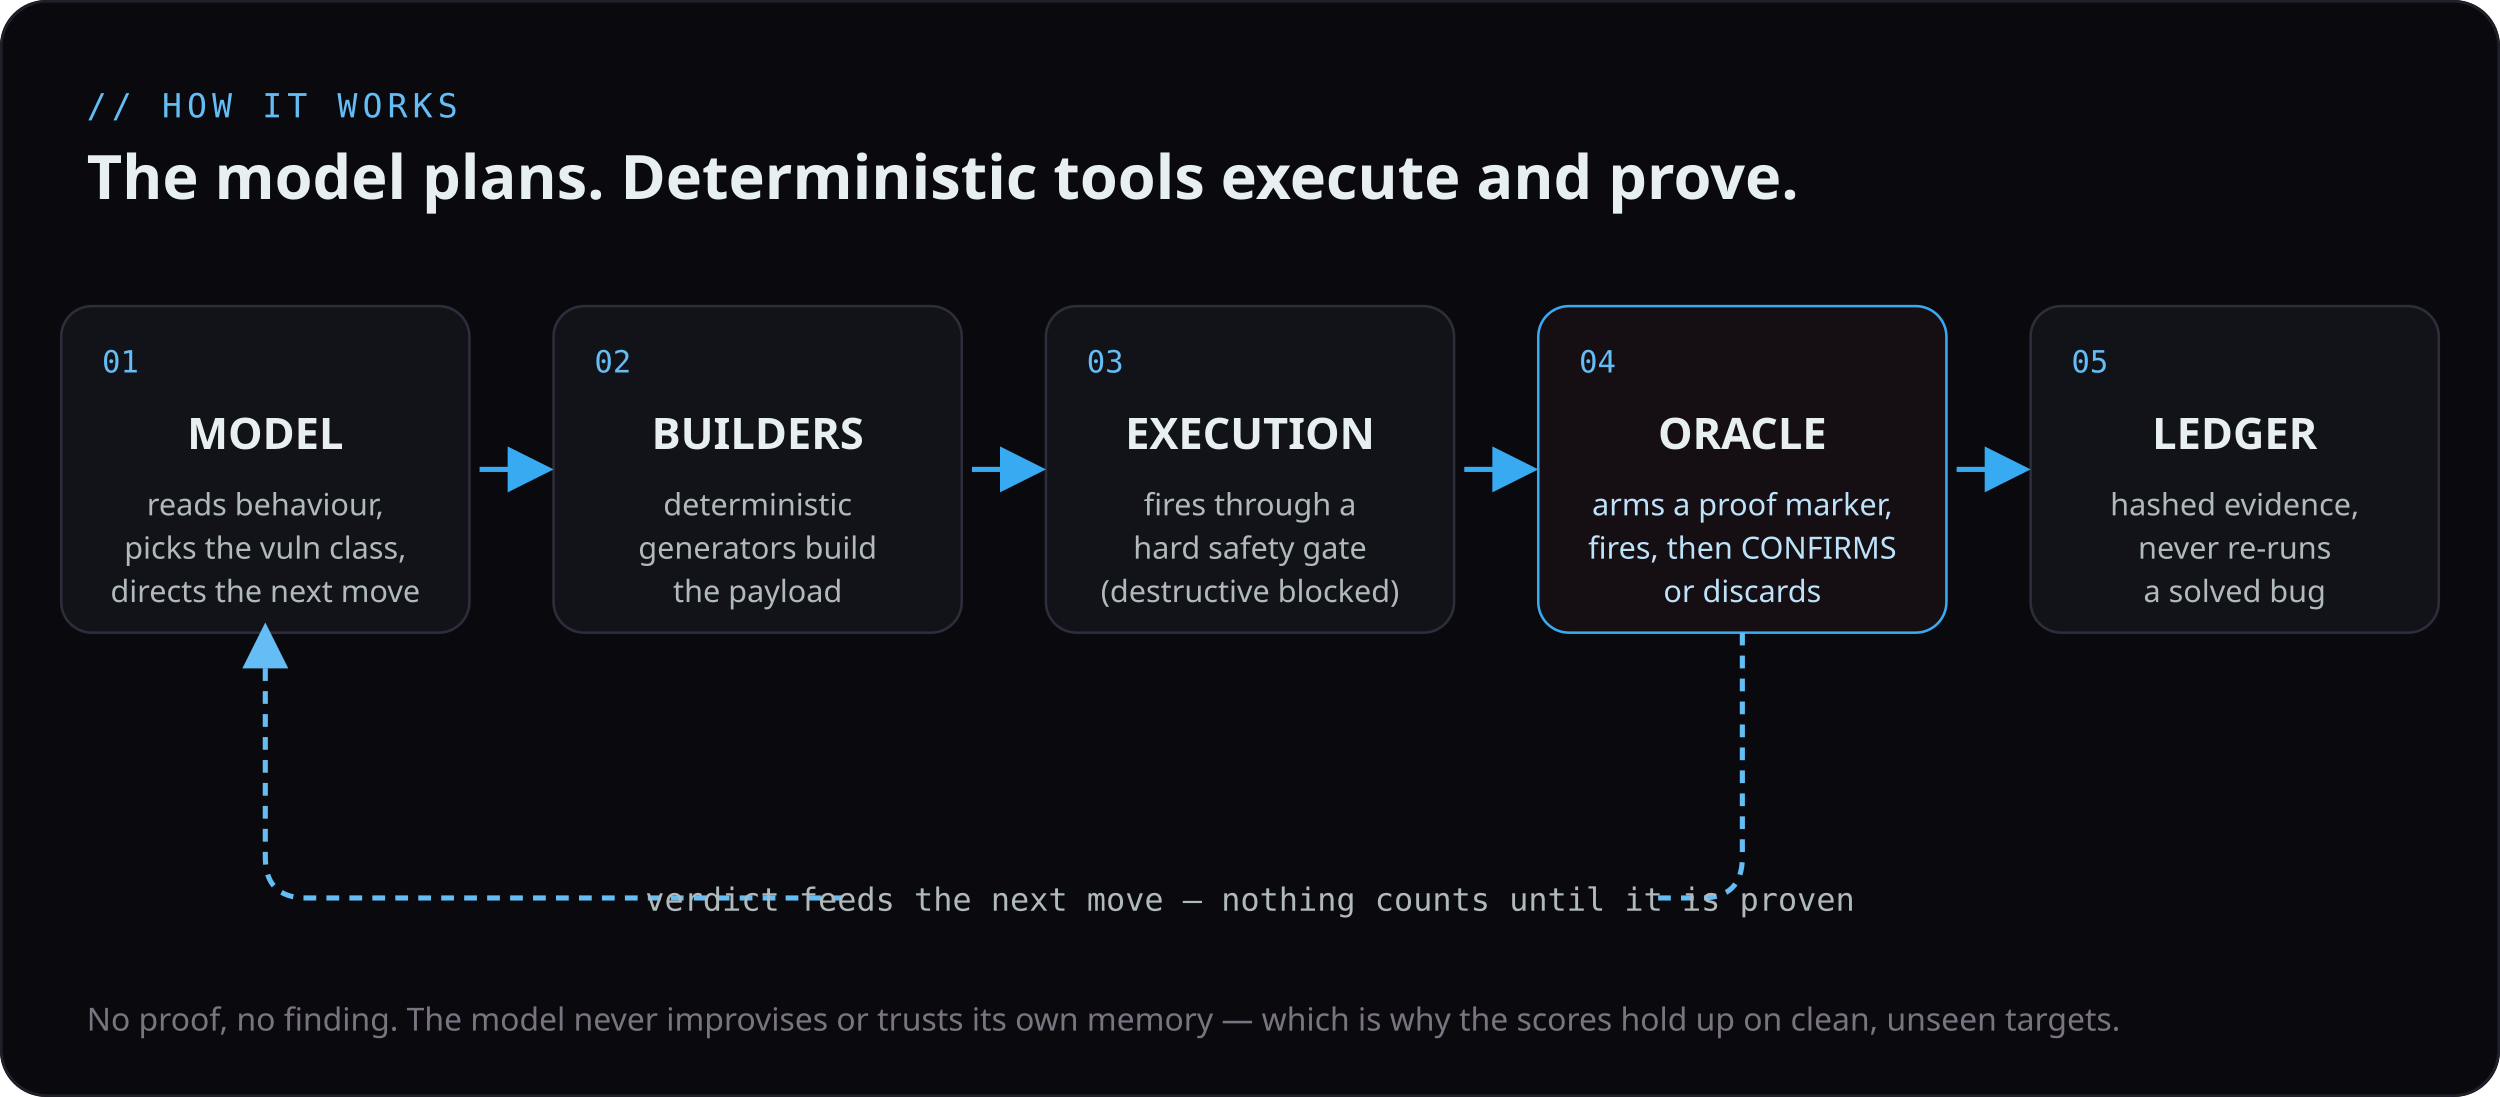
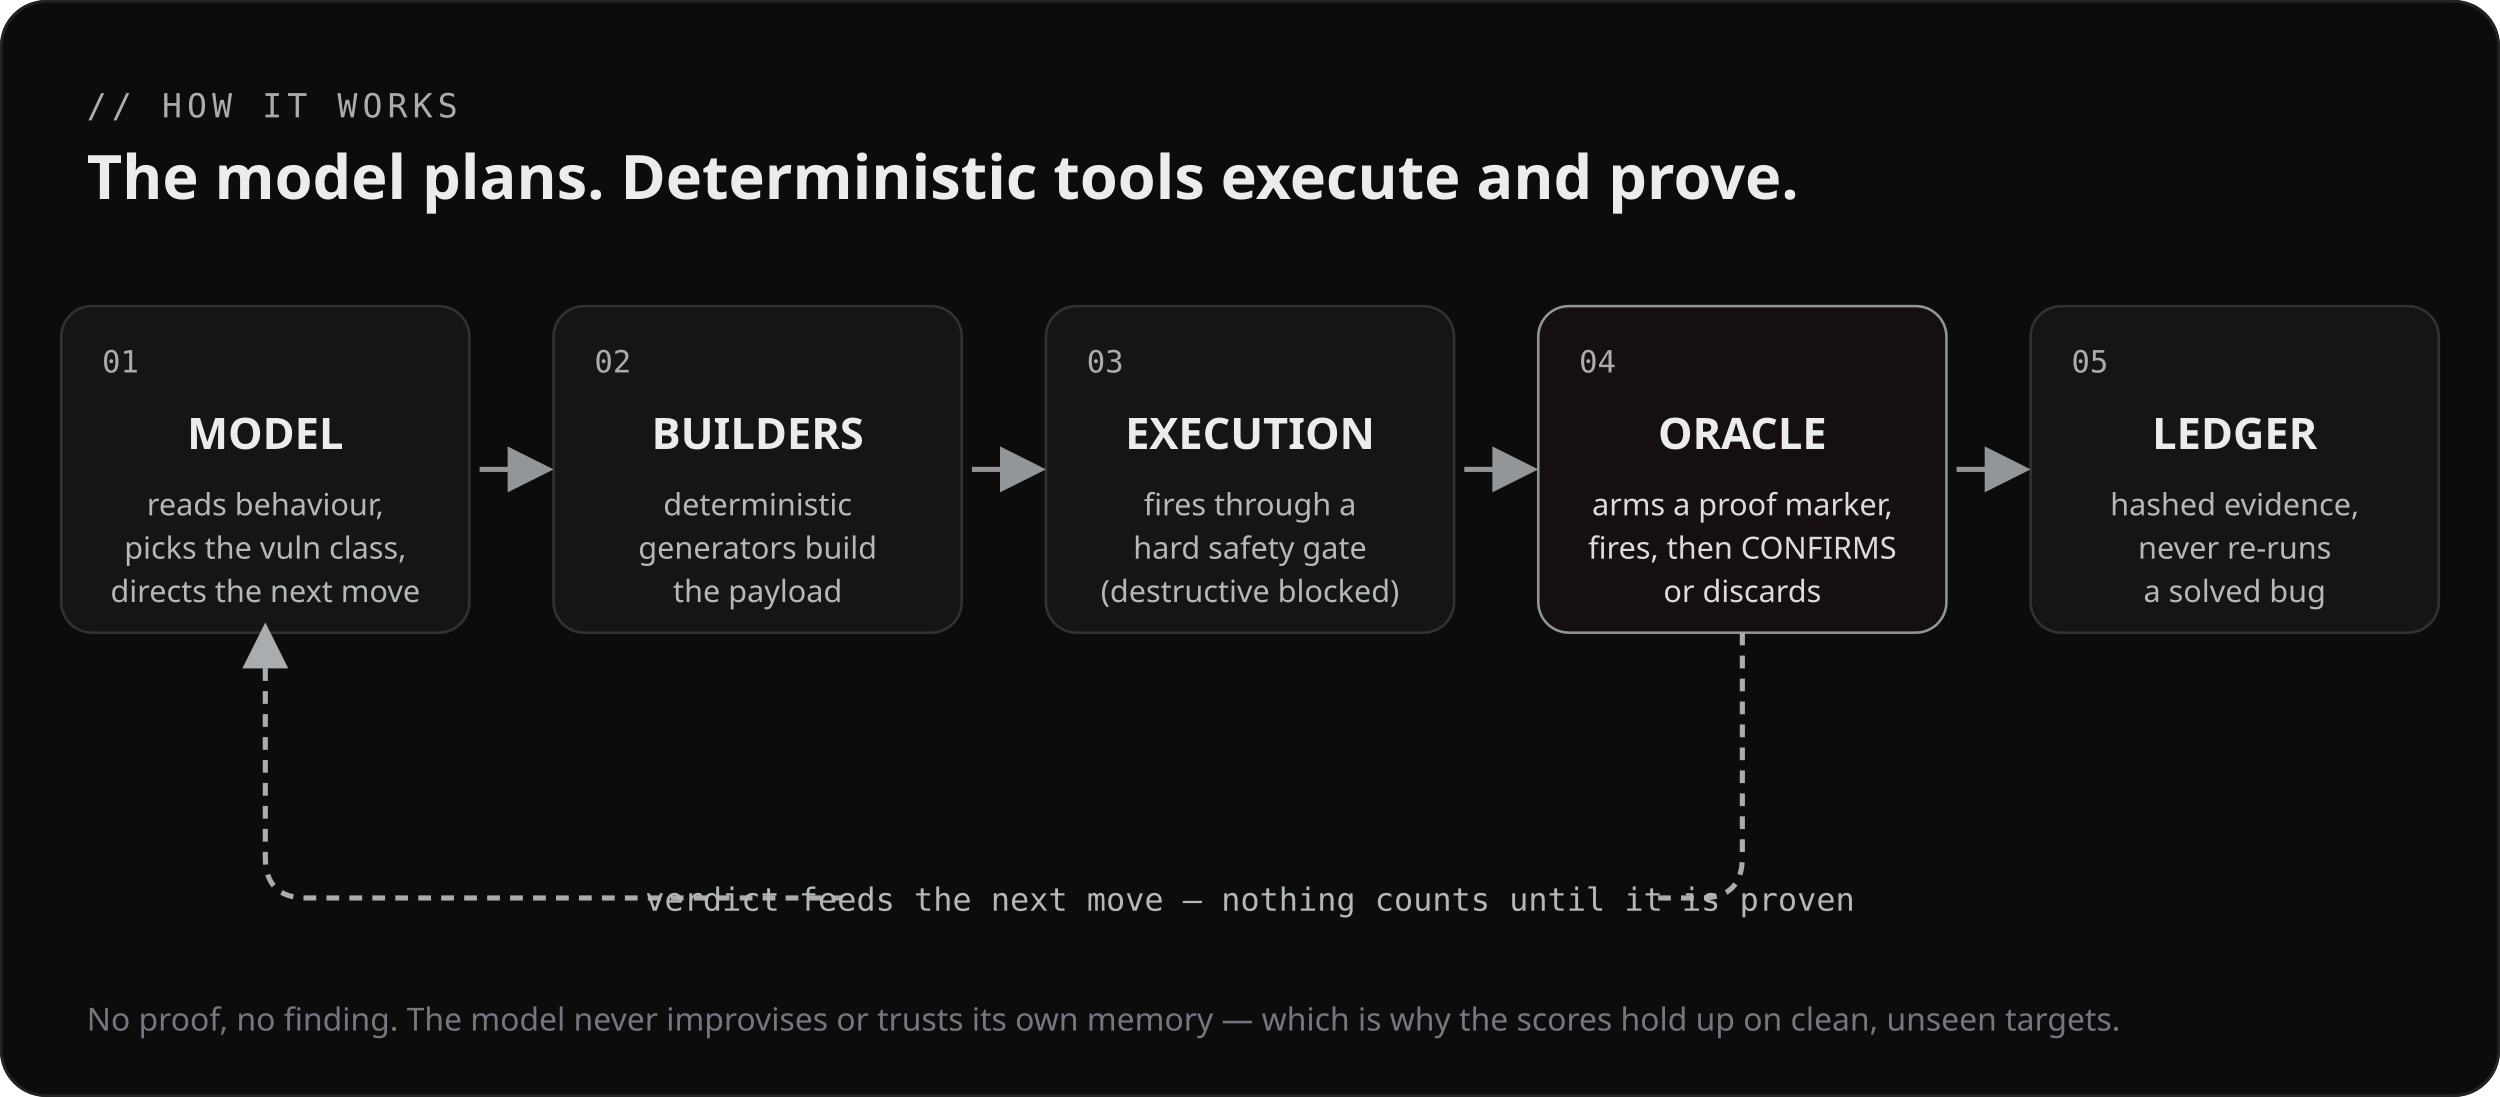
<svg xmlns="http://www.w3.org/2000/svg" viewBox="0 0 980 430" role="img" aria-labelledby="archtitle archdesc" font-family="'IBM Plex Sans',system-ui,sans-serif">
-   <rect x="0" y="0" width="980" height="430" rx="18" fill="#0a0a0e" />
-   <rect x="0.5" y="0.5" width="979" height="429" rx="18" fill="none" stroke="#20202b" />
-   <text x="34" y="46" fill="#64bdf5" font-family="'IBM Plex Mono',monospace" font-size="13" letter-spacing="2">// HOW IT WORKS</text>
-   <text x="34" y="78" fill="#e8eff0" font-size="24" font-weight="700" font-family="'Chakra Petch',sans-serif">The model plans. Deterministic tools execute and prove.</text>
+   <rect x="0" y="0" width="980" height="430" rx="18" fill="#0c0c0c" />
+   <rect x="0.5" y="0.5" width="979" height="429" rx="18" fill="none" stroke="#242427" />
+   <text x="34" y="46" fill="#aaadaf" font-family="'IBM Plex Mono',monospace" font-size="13" letter-spacing="2">// HOW IT WORKS</text>
+   <text x="34" y="78" fill="#ebeced" font-size="24" font-weight="700" font-family="'Chakra Petch',sans-serif">The model plans. Deterministic tools execute and prove.</text>
  <defs>
    <marker id="ah" markerWidth="9" markerHeight="9" refX="7" refY="4.5" orient="auto">
-       <path d="M0,0 L9,4.5 L0,9 Z" fill="#38aaf2" />
+       <path d="M0,0 L9,4.5 L0,9 Z" fill="#929698" />
    </marker>
    <marker id="ahb" markerWidth="9" markerHeight="9" refX="7" refY="4.5" orient="auto">
-       <path d="M0,0 L9,4.5 L0,9 Z" fill="#64bdf5" />
+       <path d="M0,0 L9,4.5 L0,9 Z" fill="#aaadaf" />
    </marker>
  </defs>
  <g>
-     <rect x="24" y="120" width="160" height="128" rx="12" fill="#121219" stroke="#2d2d3b" />
-     <text x="40" y="146" fill="#64bdf5" font-family="'IBM Plex Mono',monospace" font-size="12">01</text>
-     <text x="104" y="176" fill="#e8eff0" font-size="17" font-weight="700" text-anchor="middle" font-family="'Chakra Petch',sans-serif">MODEL</text>
-     <text x="104" y="202" fill="#b1baba" font-size="12" text-anchor="middle">reads behaviour,</text>
-     <text x="104" y="219" fill="#b1baba" font-size="12" text-anchor="middle">picks the vuln class,</text>
-     <text x="104" y="236" fill="#b1baba" font-size="12" text-anchor="middle">directs the next move</text>
+     <rect x="24" y="120" width="160" height="128" rx="12" fill="#151516" stroke="#323236" />
+     <text x="40" y="146" fill="#aaadaf" font-family="'IBM Plex Mono',monospace" font-size="12">01</text>
+     <text x="104" y="176" fill="#ebeced" font-size="17" font-weight="700" text-anchor="middle" font-family="'Chakra Petch',sans-serif">MODEL</text>
+     <text x="104" y="202" fill="#b3b8b8" font-size="12" text-anchor="middle">reads behaviour,</text>
+     <text x="104" y="219" fill="#b3b8b8" font-size="12" text-anchor="middle">picks the vuln class,</text>
+     <text x="104" y="236" fill="#b3b8b8" font-size="12" text-anchor="middle">directs the next move</text>
  </g>
  <g>
-     <rect x="217" y="120" width="160" height="128" rx="12" fill="#121219" stroke="#2d2d3b" />
-     <text x="233" y="146" fill="#64bdf5" font-family="'IBM Plex Mono',monospace" font-size="12">02</text>
-     <text x="297" y="176" fill="#e8eff0" font-size="17" font-weight="700" text-anchor="middle" font-family="'Chakra Petch',sans-serif">BUILDERS</text>
-     <text x="297" y="202" fill="#b1baba" font-size="12" text-anchor="middle">deterministic</text>
-     <text x="297" y="219" fill="#b1baba" font-size="12" text-anchor="middle">generators build</text>
-     <text x="297" y="236" fill="#b1baba" font-size="12" text-anchor="middle">the payload</text>
+     <rect x="217" y="120" width="160" height="128" rx="12" fill="#151516" stroke="#323236" />
+     <text x="233" y="146" fill="#aaadaf" font-family="'IBM Plex Mono',monospace" font-size="12">02</text>
+     <text x="297" y="176" fill="#ebeced" font-size="17" font-weight="700" text-anchor="middle" font-family="'Chakra Petch',sans-serif">BUILDERS</text>
+     <text x="297" y="202" fill="#b3b8b8" font-size="12" text-anchor="middle">deterministic</text>
+     <text x="297" y="219" fill="#b3b8b8" font-size="12" text-anchor="middle">generators build</text>
+     <text x="297" y="236" fill="#b3b8b8" font-size="12" text-anchor="middle">the payload</text>
  </g>
  <g>
-     <rect x="410" y="120" width="160" height="128" rx="12" fill="#121219" stroke="#2d2d3b" />
-     <text x="426" y="146" fill="#64bdf5" font-family="'IBM Plex Mono',monospace" font-size="12">03</text>
-     <text x="490" y="176" fill="#e8eff0" font-size="17" font-weight="700" text-anchor="middle" font-family="'Chakra Petch',sans-serif">EXECUTION</text>
-     <text x="490" y="202" fill="#b1baba" font-size="12" text-anchor="middle">fires through a</text>
-     <text x="490" y="219" fill="#b1baba" font-size="12" text-anchor="middle">hard safety gate</text>
-     <text x="490" y="236" fill="#b1baba" font-size="12" text-anchor="middle">(destructive blocked)</text>
+     <rect x="410" y="120" width="160" height="128" rx="12" fill="#151516" stroke="#323236" />
+     <text x="426" y="146" fill="#aaadaf" font-family="'IBM Plex Mono',monospace" font-size="12">03</text>
+     <text x="490" y="176" fill="#ebeced" font-size="17" font-weight="700" text-anchor="middle" font-family="'Chakra Petch',sans-serif">EXECUTION</text>
+     <text x="490" y="202" fill="#b3b8b8" font-size="12" text-anchor="middle">fires through a</text>
+     <text x="490" y="219" fill="#b3b8b8" font-size="12" text-anchor="middle">hard safety gate</text>
+     <text x="490" y="236" fill="#b3b8b8" font-size="12" text-anchor="middle">(destructive blocked)</text>
  </g>
  <g>
-     <rect x="603" y="120" width="160" height="128" rx="12" fill="#150e12" stroke="#38aaf2" />
-     <text x="619" y="146" fill="#64bdf5" font-family="'IBM Plex Mono',monospace" font-size="12">04</text>
-     <text x="683" y="176" fill="#e8eff0" font-size="17" font-weight="700" text-anchor="middle" font-family="'Chakra Petch',sans-serif">ORACLE</text>
-     <text x="683" y="202" fill="#bde3fb" font-size="12" text-anchor="middle">arms a proof marker,</text>
-     <text x="683" y="219" fill="#bde3fb" font-size="12" text-anchor="middle">fires, then CONFIRMS</text>
-     <text x="683" y="236" fill="#bde3fb" font-size="12" text-anchor="middle">or discards</text>
+     <rect x="603" y="120" width="160" height="128" rx="12" fill="#150e12" stroke="#929698" />
+     <text x="619" y="146" fill="#aaadaf" font-family="'IBM Plex Mono',monospace" font-size="12">04</text>
+     <text x="683" y="176" fill="#ebeced" font-size="17" font-weight="700" text-anchor="middle" font-family="'Chakra Petch',sans-serif">ORACLE</text>
+     <text x="683" y="202" fill="#dbdcdd" font-size="12" text-anchor="middle">arms a proof marker,</text>
+     <text x="683" y="219" fill="#dbdcdd" font-size="12" text-anchor="middle">fires, then CONFIRMS</text>
+     <text x="683" y="236" fill="#dbdcdd" font-size="12" text-anchor="middle">or discards</text>
  </g>
  <g>
-     <rect x="796" y="120" width="160" height="128" rx="12" fill="#121219" stroke="#2d2d3b" />
-     <text x="812" y="146" fill="#64bdf5" font-family="'IBM Plex Mono',monospace" font-size="12">05</text>
-     <text x="876" y="176" fill="#e8eff0" font-size="17" font-weight="700" text-anchor="middle" font-family="'Chakra Petch',sans-serif">LEDGER</text>
-     <text x="876" y="202" fill="#b1baba" font-size="12" text-anchor="middle">hashed evidence,</text>
-     <text x="876" y="219" fill="#b1baba" font-size="12" text-anchor="middle">never re-runs</text>
-     <text x="876" y="236" fill="#b1baba" font-size="12" text-anchor="middle">a solved bug</text>
+     <rect x="796" y="120" width="160" height="128" rx="12" fill="#151516" stroke="#323236" />
+     <text x="812" y="146" fill="#aaadaf" font-family="'IBM Plex Mono',monospace" font-size="12">05</text>
+     <text x="876" y="176" fill="#ebeced" font-size="17" font-weight="700" text-anchor="middle" font-family="'Chakra Petch',sans-serif">LEDGER</text>
+     <text x="876" y="202" fill="#b3b8b8" font-size="12" text-anchor="middle">hashed evidence,</text>
+     <text x="876" y="219" fill="#b3b8b8" font-size="12" text-anchor="middle">never re-runs</text>
+     <text x="876" y="236" fill="#b3b8b8" font-size="12" text-anchor="middle">a solved bug</text>
  </g>
-   <line x1="188" y1="184" x2="213" y2="184" stroke="#38aaf2" stroke-width="2" marker-end="url(#ah)" />
-   <line x1="381" y1="184" x2="406" y2="184" stroke="#38aaf2" stroke-width="2" marker-end="url(#ah)" />
-   <line x1="574" y1="184" x2="599" y2="184" stroke="#38aaf2" stroke-width="2" marker-end="url(#ah)" />
-   <line x1="767" y1="184" x2="792" y2="184" stroke="#38aaf2" stroke-width="2" marker-end="url(#ah)" />
-   <path d="M683,248 L683,336 Q683,352 667,352 L120,352 Q104,352 104,336 L104,248" fill="none" stroke="#64bdf5" stroke-width="2" stroke-dasharray="5 4" marker-end="url(#ahb)" />
-   <rect x="330" y="338" width="320" height="28" rx="14" fill="#0a0a0e" />
-   <text x="490" y="357" fill="#b1baba" font-size="12.5" text-anchor="middle" font-family="'IBM Plex Mono',monospace">verdict feeds the next move — nothing counts until it is proven</text>
+   <line x1="188" y1="184" x2="213" y2="184" stroke="#929698" stroke-width="2" marker-end="url(#ah)" />
+   <line x1="381" y1="184" x2="406" y2="184" stroke="#929698" stroke-width="2" marker-end="url(#ah)" />
+   <line x1="574" y1="184" x2="599" y2="184" stroke="#929698" stroke-width="2" marker-end="url(#ah)" />
+   <line x1="767" y1="184" x2="792" y2="184" stroke="#929698" stroke-width="2" marker-end="url(#ah)" />
+   <path d="M683,248 L683,336 Q683,352 667,352 L120,352 Q104,352 104,336 L104,248" fill="none" stroke="#aaadaf" stroke-width="2" stroke-dasharray="5 4" marker-end="url(#ahb)" />
+   <rect x="330" y="338" width="320" height="28" rx="14" fill="#0c0c0c" />
+   <text x="490" y="357" fill="#b3b8b8" font-size="12.5" text-anchor="middle" font-family="'IBM Plex Mono',monospace">verdict feeds the next move — nothing counts until it is proven</text>
  <text x="34" y="404" fill="#7a7480" font-size="12.5">No proof, no finding. The model never improvises or trusts its own memory — which is why the scores hold up on clean, unseen targets.</text>
</svg>
